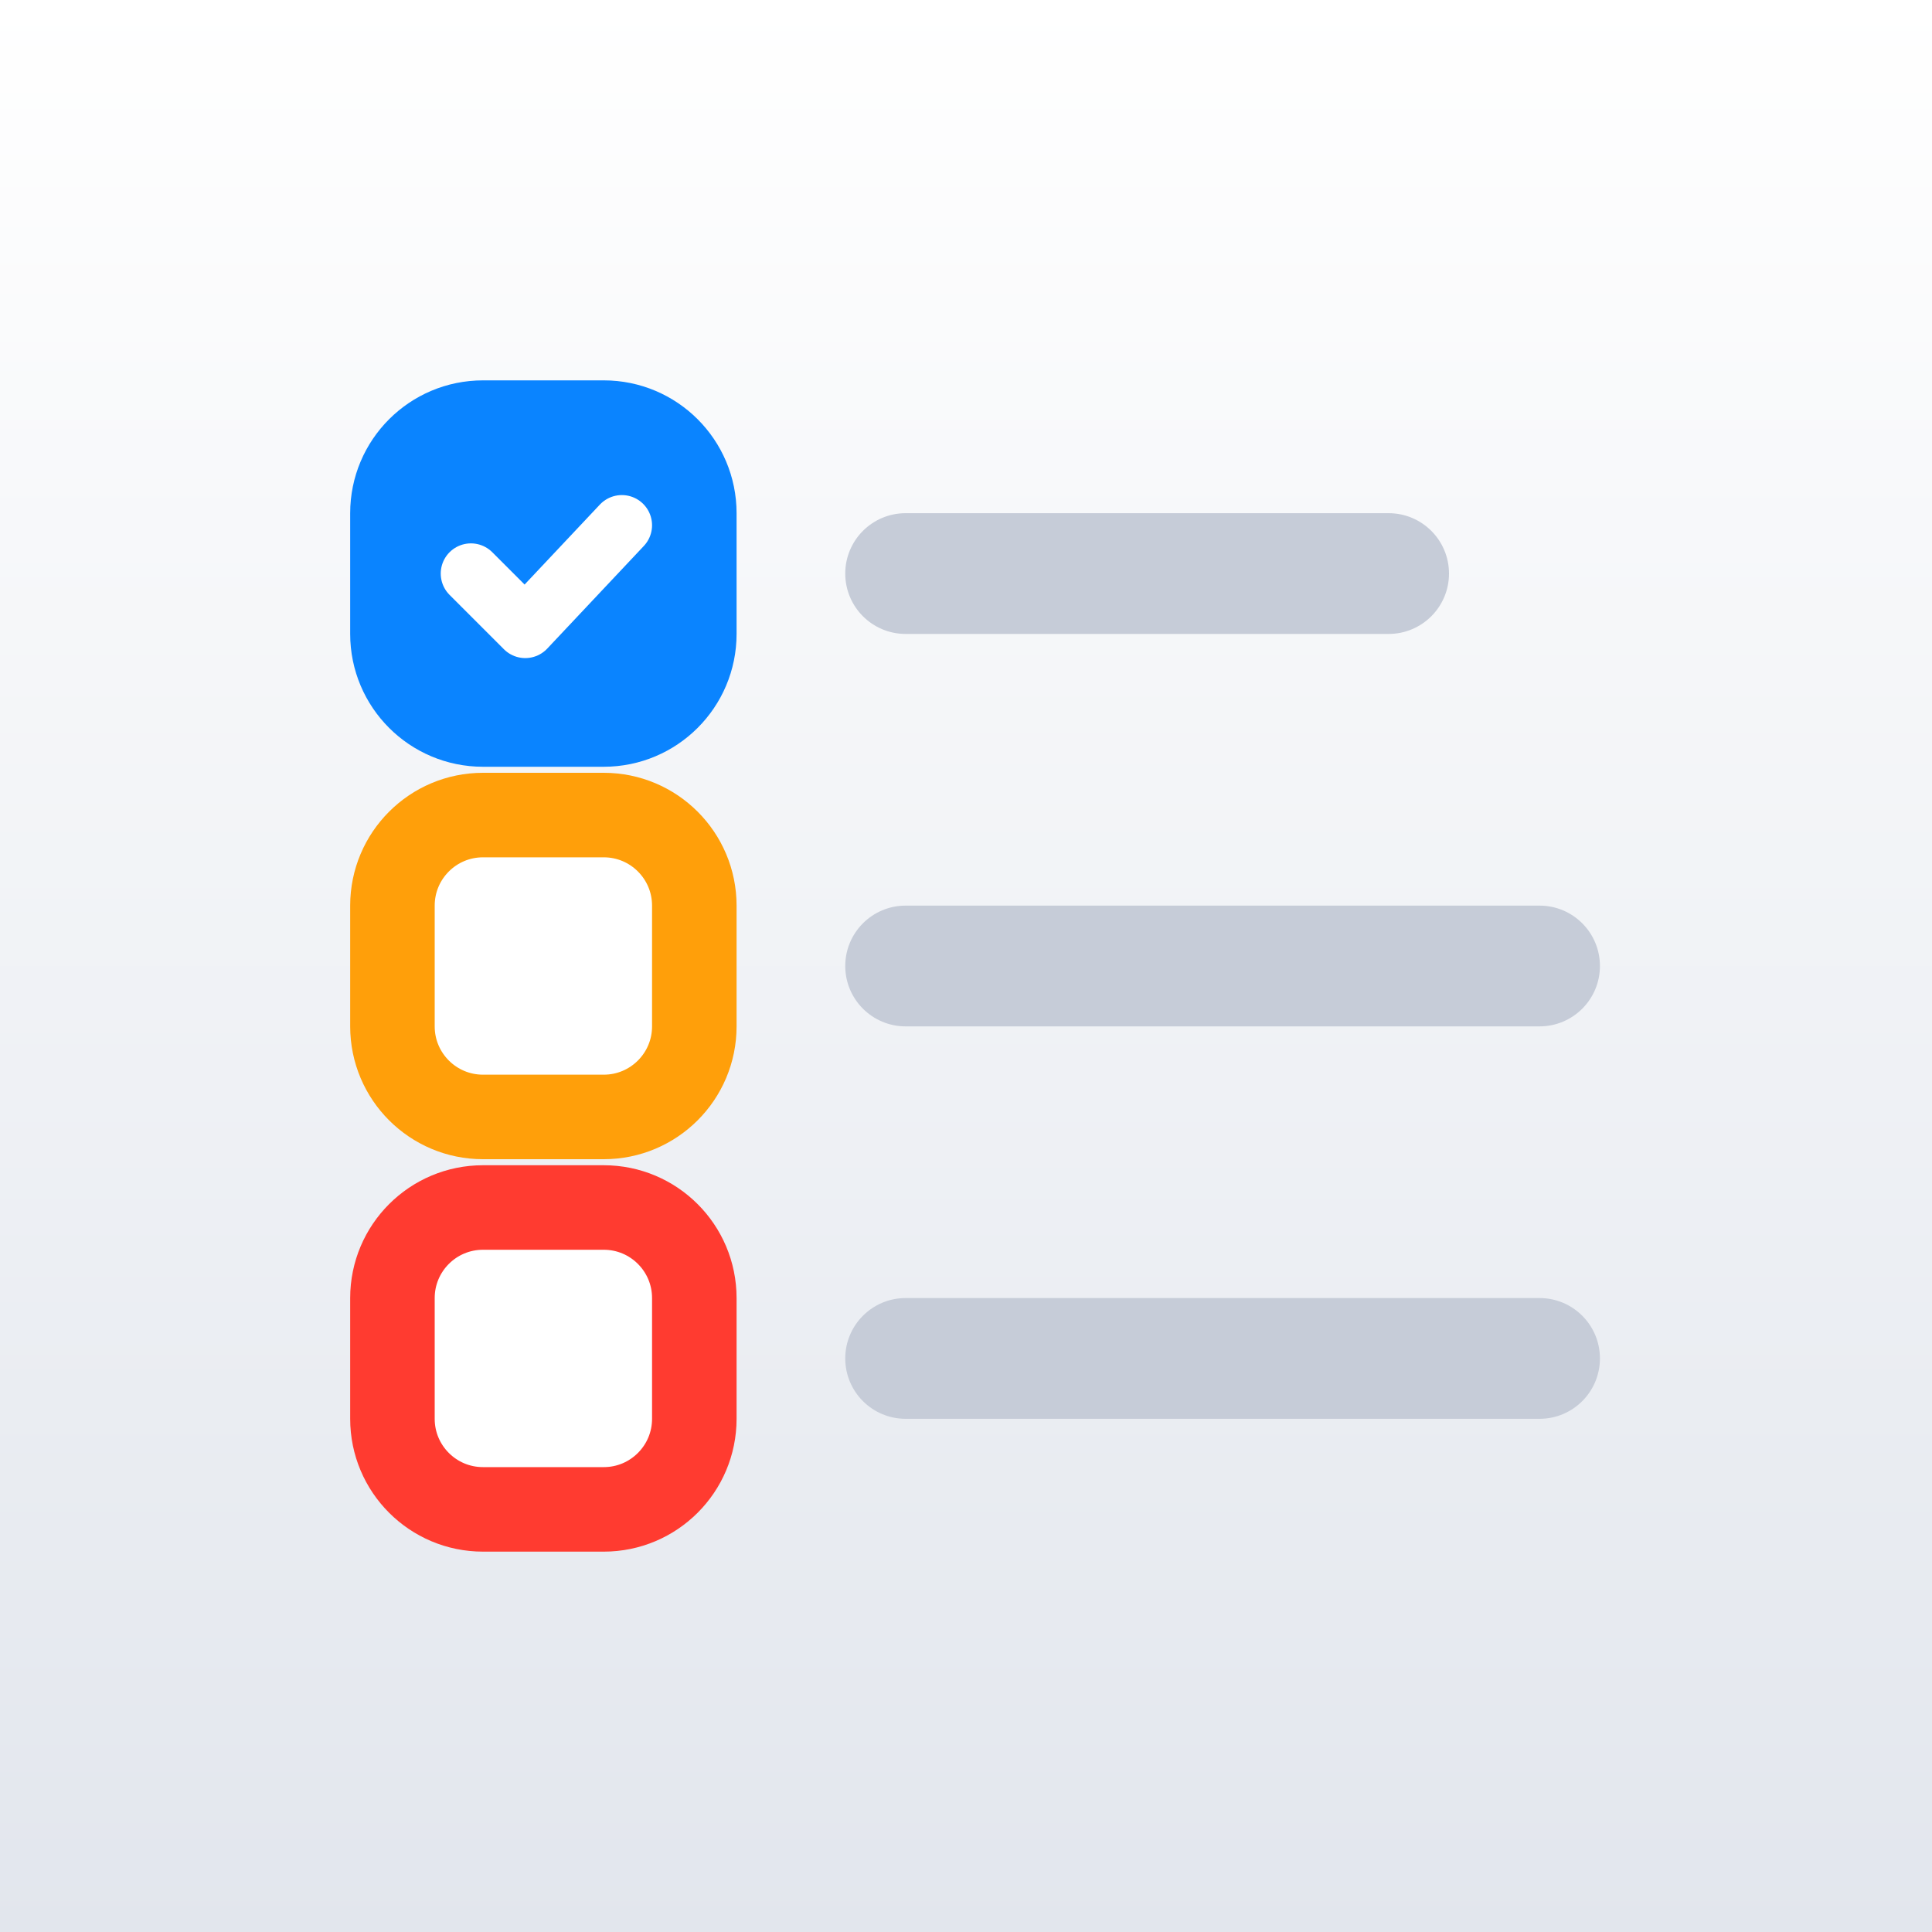
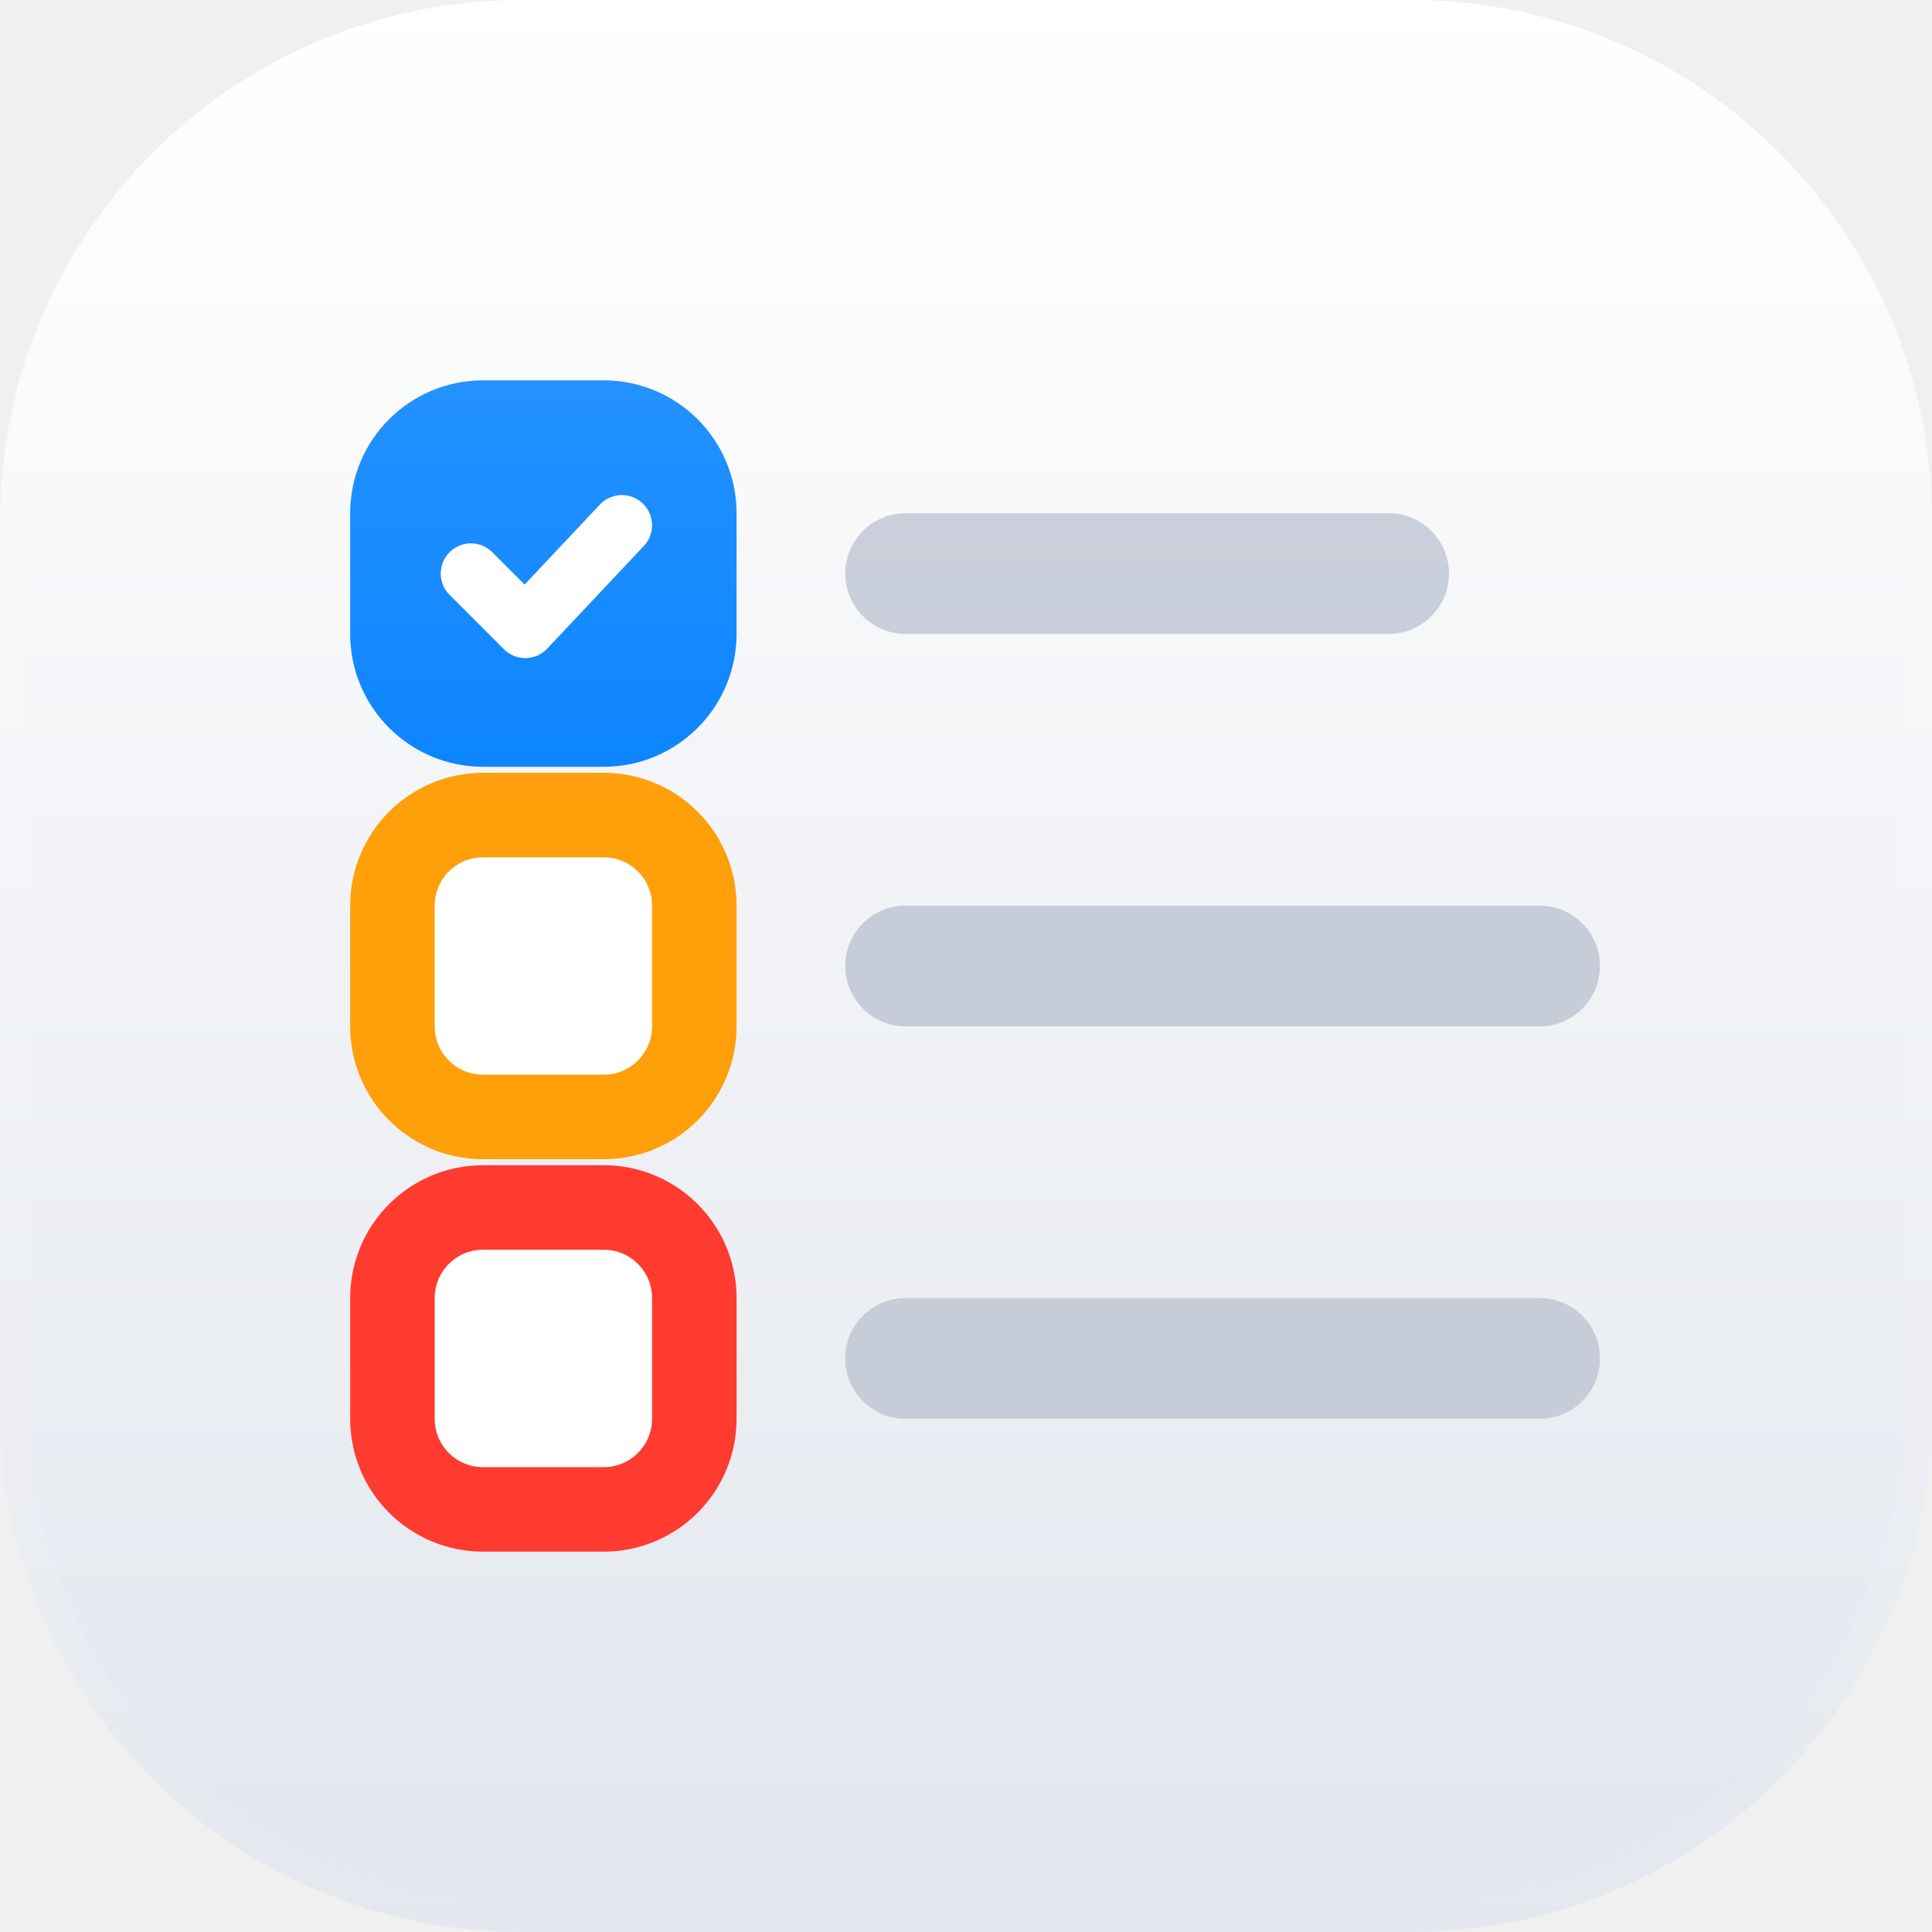
<svg xmlns="http://www.w3.org/2000/svg" viewBox="0 0 64 64" width="64" height="64">
  <defs>
-     <linearGradient id="bg" x1="0" y1="0" x2="0" y2="1">
-       <stop offset="0" stop-color="#ffffff" />
-       <stop offset="1" stop-color="#e2e6ed" />
+     <clipPath id="tile">
+       <rect width="64" height="64" rx="17.28" />
+     </clipPath>
+     <linearGradient id="sheen" x1="0" y1="0" x2="0" y2="1">
+       <stop offset="0" stop-color="#fff" stop-opacity="0.2" />
+       <stop offset="0.42" stop-color="#fff" stop-opacity="0" />
+     </linearGradient>
+     <linearGradient id="edge" x1="0" y1="0" x2="0" y2="1">
+       <stop offset="0" stop-color="#fff" stop-opacity="0.35" />
+       <stop offset="0.06" stop-color="#fff" stop-opacity="0.08" />
    </linearGradient>
  </defs>
-   <rect width="64" height="64" fill="url(#bg)" />
-   <rect x="13" y="14" width="10" height="10" rx="3" fill="#0a84ff" stroke="#0a84ff" stroke-width="2.8" />
-   <path d="M15.6 19l1.8 1.8 3.2-3.4" fill="none" stroke="#fff" stroke-width="2" stroke-linecap="round" stroke-linejoin="round" />
-   <rect x="28" y="17" width="20" height="4" rx="2" fill="#c6ccd8" />
-   <rect x="13" y="27" width="10" height="10" rx="3" fill="#fff" stroke="#ff9f0a" stroke-width="2.8" />
-   <rect x="28" y="30" width="25" height="4" rx="2" fill="#c6ccd8" />
-   <rect x="13" y="40" width="10" height="10" rx="3" fill="#fff" stroke="#ff3b30" stroke-width="2.8" />
-   <rect x="28" y="43" width="25" height="4" rx="2" fill="#c6ccd8" />
+   <g clip-path="url(#tile)">
+     <defs>
+       <linearGradient id="bg" x1="0" y1="0" x2="0" y2="1">
+         <stop offset="0" stop-color="#ffffff" />
+         <stop offset="1" stop-color="#e2e6ed" />
+       </linearGradient>
+     </defs>
+     <rect width="64" height="64" fill="url(#bg)" />
+     <rect x="13" y="14" width="10" height="10" rx="3" fill="#0a84ff" stroke="#0a84ff" stroke-width="2.8" />
+     <path d="M15.6 19l1.8 1.8 3.2-3.4" fill="none" stroke="#fff" stroke-width="2" stroke-linecap="round" stroke-linejoin="round" />
+     <rect x="28" y="17" width="20" height="4" rx="2" fill="#c6ccd8" />
+     <rect x="13" y="27" width="10" height="10" rx="3" fill="#fff" stroke="#ff9f0a" stroke-width="2.8" />
+     <rect x="28" y="30" width="25" height="4" rx="2" fill="#c6ccd8" />
+     <rect x="13" y="40" width="10" height="10" rx="3" fill="#fff" stroke="#ff3b30" stroke-width="2.8" />
+     <rect x="28" y="43" width="25" height="4" rx="2" fill="#c6ccd8" />
+   </g>
+   <rect width="64" height="64" rx="17.28" fill="url(#sheen)" />
+   <rect x="0.5" y="0.5" width="63" height="63" rx="16.78" fill="none" stroke="url(#edge)" />
</svg>
